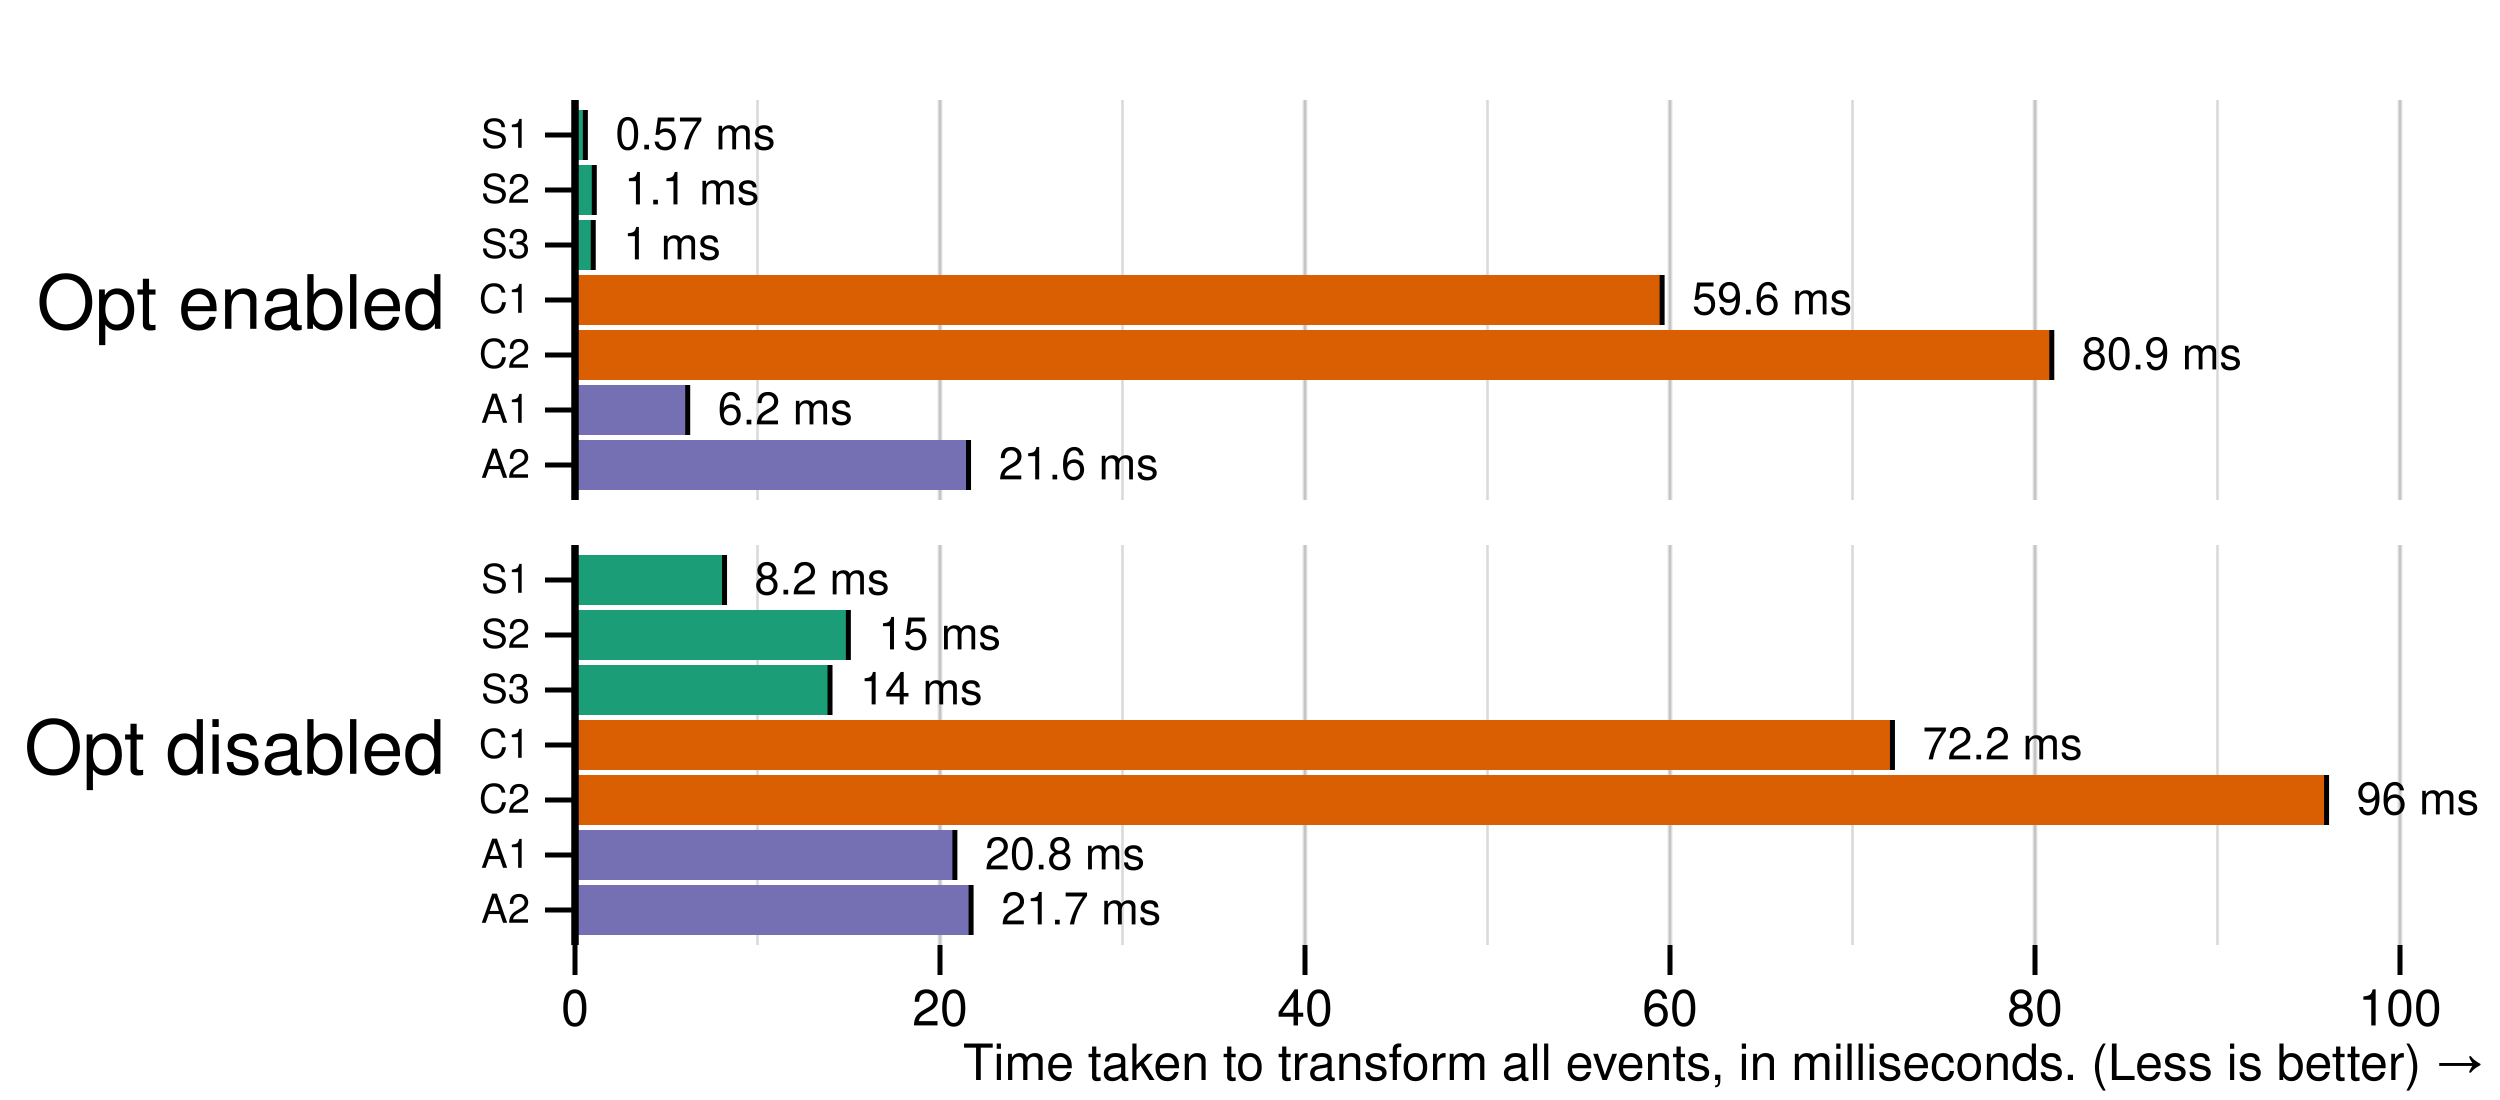
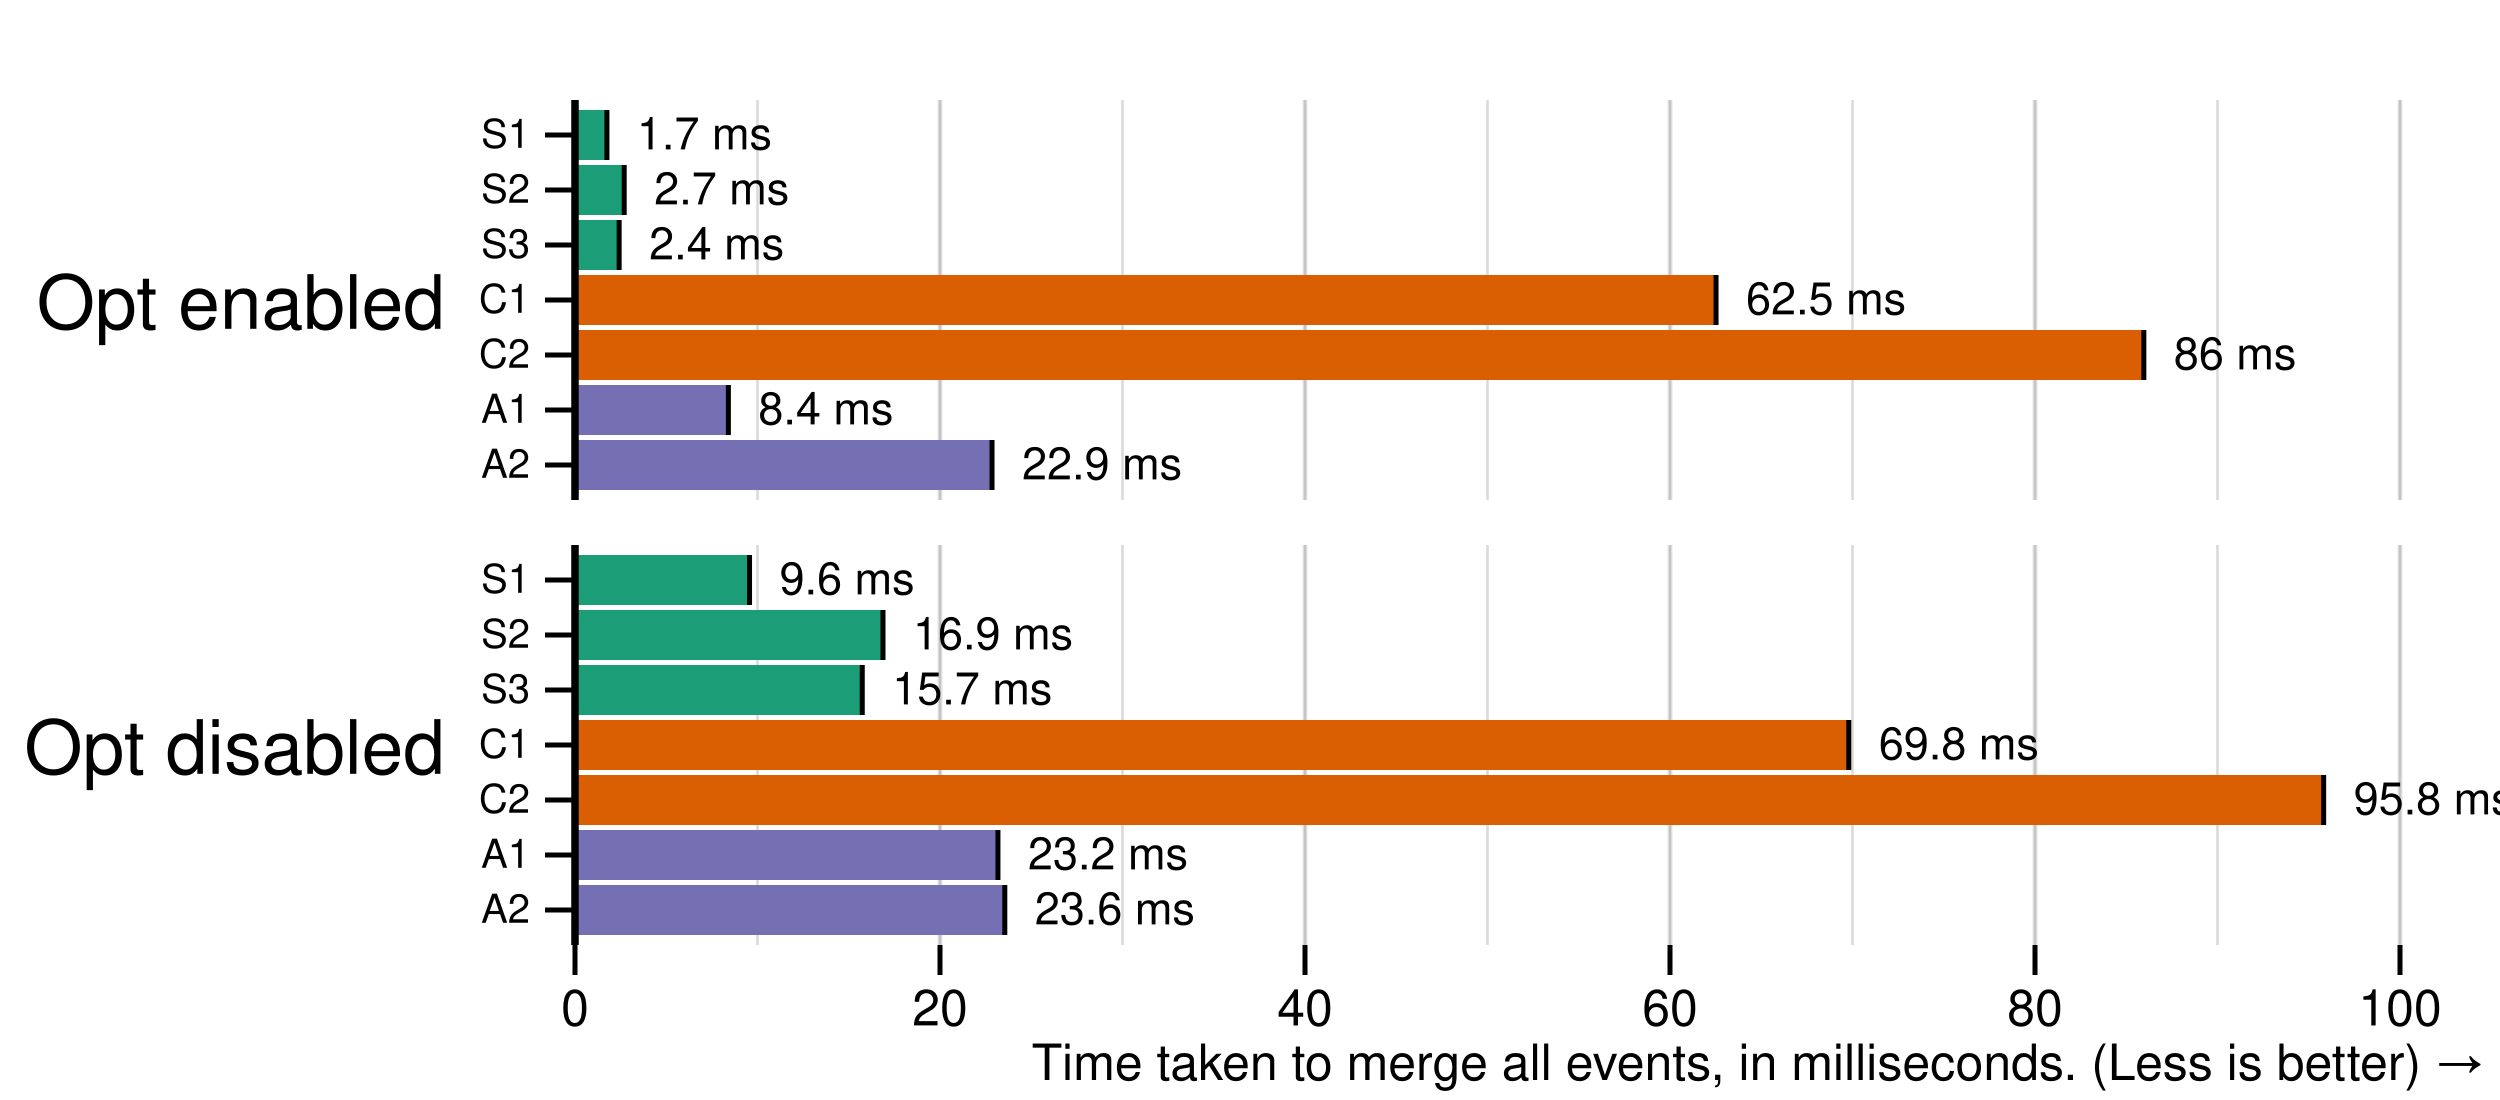
<svg xmlns="http://www.w3.org/2000/svg" class="plot-d6a7b5" fill="currentColor" font-family="system-ui, sans-serif" font-size="10" text-anchor="middle" width="500" height="220" viewBox="0 0 500 220" style="background: white; font-family: Helvetica Neue, Helvetica, Arial, sans-serif;" version="1.1">
  <style>:where(.plot-d6a7b5) {
  --plot-background: white;
  display: block;
  height: auto;
  height: intrinsic;
  max-width: 100%;
}
:where(.plot-d6a7b5 text),
:where(.plot-d6a7b5 tspan) {
  white-space: pre;
}</style>
  <g aria-label="x-grid" aria-hidden="true">
    <g stroke="currentColor" stroke-opacity="0.1" transform="translate(0,0)">
      <line x1="115" x2="115" y1="20" y2="100" />
      <line x1="188" x2="188" y1="20" y2="100" />
      <line x1="261" x2="261" y1="20" y2="100" />
      <line x1="334" x2="334" y1="20" y2="100" />
      <line x1="407" x2="407" y1="20" y2="100" />
      <line x1="480" x2="480" y1="20" y2="100" />
    </g>
    <g stroke="currentColor" stroke-opacity="0.1" transform="translate(0,89)">
      <line x1="115" x2="115" y1="20" y2="100" />
      <line x1="188" x2="188" y1="20" y2="100" />
      <line x1="261" x2="261" y1="20" y2="100" />
      <line x1="334" x2="334" y1="20" y2="100" />
      <line x1="407" x2="407" y1="20" y2="100" />
      <line x1="480" x2="480" y1="20" y2="100" />
    </g>
  </g>
  <g aria-label="x-axis tick" aria-hidden="true">
    <g fill="none" stroke="currentColor" transform="translate(0,89)">
      <path transform="translate(115,100)" d="M0,0L0,6" />
      <path transform="translate(188,100)" d="M0,0L0,6" />
      <path transform="translate(261,100)" d="M0,0L0,6" />
      <path transform="translate(334,100)" d="M0,0L0,6" />
      <path transform="translate(407,100)" d="M0,0L0,6" />
      <path transform="translate(480,100)" d="M0,0L0,6" />
    </g>
  </g>
  <g aria-label="x-axis tick label" transform="translate(0,9)">
    <g font-variant="tabular-nums" transform="translate(0,89)">
      <text y="0.71em" transform="translate(115,100)">0</text>
      <text y="0.71em" transform="translate(188,100)">20</text>
      <text y="0.71em" transform="translate(261,100)">40</text>
      <text y="0.71em" transform="translate(334,100)">60</text>
      <text y="0.71em" transform="translate(407,100)">80</text>
      <text y="0.71em" transform="translate(480,100)">100</text>
    </g>
  </g>
  <g aria-label="x-axis label" text-anchor="end" transform="translate(17,27)">
-     <text transform="translate(480,189)">Time taken to transform all events, in milliseconds. (Less is better) →</text>
+     <text transform="translate(480,189)">Time taken to merge all events, in milliseconds. (Less is better) →</text>
  </g>
  <g aria-label="x-grid" aria-hidden="true">
    <g stroke="currentColor" stroke-width="0.5" stroke-opacity="0.15" transform="translate(0,0)">
      <line x1="115" x2="115" y1="20" y2="100" />
      <line x1="151.5" x2="151.5" y1="20" y2="100" />
      <line x1="188" x2="188" y1="20" y2="100" />
      <line x1="224.5" x2="224.5" y1="20" y2="100" />
      <line x1="261" x2="261" y1="20" y2="100" />
      <line x1="297.5" x2="297.5" y1="20" y2="100" />
      <line x1="334" x2="334" y1="20" y2="100" />
      <line x1="370.5" x2="370.5" y1="20" y2="100" />
      <line x1="407" x2="407" y1="20" y2="100" />
      <line x1="443.5" x2="443.5" y1="20" y2="100" />
      <line x1="480" x2="480" y1="20" y2="100" />
    </g>
    <g stroke="currentColor" stroke-width="0.5" stroke-opacity="0.15" transform="translate(0,89)">
      <line x1="115" x2="115" y1="20" y2="100" />
      <line x1="151.5" x2="151.5" y1="20" y2="100" />
      <line x1="188" x2="188" y1="20" y2="100" />
      <line x1="224.5" x2="224.5" y1="20" y2="100" />
      <line x1="261" x2="261" y1="20" y2="100" />
      <line x1="297.5" x2="297.5" y1="20" y2="100" />
      <line x1="334" x2="334" y1="20" y2="100" />
      <line x1="370.5" x2="370.5" y1="20" y2="100" />
      <line x1="407" x2="407" y1="20" y2="100" />
      <line x1="443.5" x2="443.5" y1="20" y2="100" />
      <line x1="480" x2="480" y1="20" y2="100" />
    </g>
  </g>
  <g aria-label="y-axis tick" aria-hidden="true" transform="translate(0,5)">
    <g fill="none" stroke="currentColor" transform="translate(0,0)">
      <path transform="translate(115,22)" d="M0,0L-6,0" />
      <path transform="translate(115,33)" d="M0,0L-6,0" />
      <path transform="translate(115,44)" d="M0,0L-6,0" />
      <path transform="translate(115,55)" d="M0,0L-6,0" />
      <path transform="translate(115,66)" d="M0,0L-6,0" />
      <path transform="translate(115,77)" d="M0,0L-6,0" />
      <path transform="translate(115,88)" d="M0,0L-6,0" />
    </g>
    <g fill="none" stroke="currentColor" transform="translate(0,89)">
      <path transform="translate(115,22)" d="M0,0L-6,0" />
      <path transform="translate(115,33)" d="M0,0L-6,0" />
      <path transform="translate(115,44)" d="M0,0L-6,0" />
      <path transform="translate(115,55)" d="M0,0L-6,0" />
      <path transform="translate(115,66)" d="M0,0L-6,0" />
      <path transform="translate(115,77)" d="M0,0L-6,0" />
      <path transform="translate(115,88)" d="M0,0L-6,0" />
    </g>
  </g>
  <g aria-label="y-axis tick label" transform="translate(-9,5)">
    <g text-anchor="end" font-size="8" transform="translate(0,0)">
      <text y="0.32em" transform="translate(115,22)">S1</text>
      <text y="0.32em" transform="translate(115,33)">S2</text>
      <text y="0.32em" transform="translate(115,44)">S3</text>
      <text y="0.32em" transform="translate(115,55)">C1</text>
      <text y="0.32em" transform="translate(115,66)">C2</text>
      <text y="0.32em" transform="translate(115,77)">A1</text>
      <text y="0.32em" transform="translate(115,88)">A2</text>
    </g>
    <g text-anchor="end" font-size="8" transform="translate(0,89)">
      <text y="0.32em" transform="translate(115,22)">S1</text>
      <text y="0.32em" transform="translate(115,33)">S2</text>
      <text y="0.32em" transform="translate(115,44)">S3</text>
      <text y="0.32em" transform="translate(115,55)">C1</text>
      <text y="0.32em" transform="translate(115,66)">C2</text>
      <text y="0.32em" transform="translate(115,77)">A1</text>
      <text y="0.32em" transform="translate(115,88)">A2</text>
    </g>
  </g>
  <g aria-label="bar">
    <g transform="translate(0,0)">
-       <rect x="115" width="2.076" y="22" height="10" fill="#1b9e77" />
-       <rect x="115" width="3.857" y="33" height="10" fill="#1b9e77" />
-       <rect x="115" width="3.65" y="44" height="10" fill="#1b9e77" />
-       <rect x="115" width="217.422" y="55" height="10" fill="#d95f02" />
-       <rect x="115" width="295.359" y="66" height="10" fill="#d95f02" />
-       <rect x="115" width="22.542" y="77" height="10" fill="#7570b3" />
-       <rect x="115" width="78.707" y="88" height="10" fill="#7570b3" />
+       <rect x="115" width="6.384" y="22" height="10" fill="#1b9e77" />
+       <rect x="115" width="9.838" y="33" height="10" fill="#1b9e77" />
+       <rect x="115" width="8.828" y="44" height="10" fill="#1b9e77" />
+       <rect x="115" width="228.207" y="55" height="10" fill="#d95f02" />
+       <rect x="115" width="313.767" y="66" height="10" fill="#d95f02" />
+       <rect x="115" width="30.677" y="77" height="10" fill="#7570b3" />
+       <rect x="115" width="83.404" y="88" height="10" fill="#7570b3" />
    </g>
    <g transform="translate(0,89)">
-       <rect x="115" width="29.908" y="22" height="10" fill="#1b9e77" />
-       <rect x="115" width="54.671" y="33" height="10" fill="#1b9e77" />
-       <rect x="115" width="51.002" y="44" height="10" fill="#1b9e77" />
-       <rect x="115" width="263.49" y="55" height="10" fill="#d95f02" />
-       <rect x="115" width="350.316" y="66" height="10" fill="#d95f02" />
-       <rect x="115" width="75.977" y="77" height="10" fill="#7570b3" />
-       <rect x="115" width="79.217" y="88" height="10" fill="#7570b3" />
+       <rect x="115" width="34.908" y="22" height="10" fill="#1b9e77" />
+       <rect x="115" width="61.596" y="33" height="10" fill="#1b9e77" />
+       <rect x="115" width="57.45" y="44" height="10" fill="#1b9e77" />
+       <rect x="115" width="254.757" y="55" height="10" fill="#d95f02" />
+       <rect x="115" width="349.733" y="66" height="10" fill="#d95f02" />
+       <rect x="115" width="84.589" y="77" height="10" fill="#7570b3" />
+       <rect x="115" width="85.961" y="88" height="10" fill="#7570b3" />
    </g>
  </g>
  <g aria-label="fy-axis tick label" transform="translate(-26,0)">
    <g text-anchor="end" font-size="15px" transform="translate(0,0)">
      <text y="0.384em" transform="translate(115,60)">Opt enabled</text>
    </g>
    <g text-anchor="end" font-size="15px" transform="translate(0,89)">
      <text y="0.384em" transform="translate(115,60)">Opt disabled</text>
    </g>
  </g>
  <g aria-label="tick">
    <g stroke="currentColor" transform="translate(0,0)">
-       <line x1="117.076" x2="117.076" y1="22" y2="32" />
-       <line x1="118.857" x2="118.857" y1="33" y2="43" />
-       <line x1="118.65" x2="118.65" y1="44" y2="54" />
-       <line x1="332.422" x2="332.422" y1="55" y2="65" />
-       <line x1="410.359" x2="410.359" y1="66" y2="76" />
-       <line x1="137.542" x2="137.542" y1="77" y2="87" />
-       <line x1="193.707" x2="193.707" y1="88" y2="98" />
+       <line x1="121.384" x2="121.384" y1="22" y2="32" />
+       <line x1="124.838" x2="124.838" y1="33" y2="43" />
+       <line x1="123.828" x2="123.828" y1="44" y2="54" />
+       <line x1="343.207" x2="343.207" y1="55" y2="65" />
+       <line x1="428.767" x2="428.767" y1="66" y2="76" />
+       <line x1="145.677" x2="145.677" y1="77" y2="87" />
+       <line x1="198.404" x2="198.404" y1="88" y2="98" />
    </g>
    <g stroke="currentColor" transform="translate(0,89)">
-       <line x1="144.908" x2="144.908" y1="22" y2="32" />
-       <line x1="169.671" x2="169.671" y1="33" y2="43" />
-       <line x1="166.002" x2="166.002" y1="44" y2="54" />
-       <line x1="378.49" x2="378.49" y1="55" y2="65" />
-       <line x1="465.316" x2="465.316" y1="66" y2="76" />
-       <line x1="190.977" x2="190.977" y1="77" y2="87" />
-       <line x1="194.217" x2="194.217" y1="88" y2="98" />
+       <line x1="149.908" x2="149.908" y1="22" y2="32" />
+       <line x1="176.596" x2="176.596" y1="33" y2="43" />
+       <line x1="172.45" x2="172.45" y1="44" y2="54" />
+       <line x1="369.757" x2="369.757" y1="55" y2="65" />
+       <line x1="464.733" x2="464.733" y1="66" y2="76" />
+       <line x1="199.589" x2="199.589" y1="77" y2="87" />
+       <line x1="200.961" x2="200.961" y1="88" y2="98" />
    </g>
  </g>
  <g aria-label="text" transform="translate(6,5)">
    <g fill="black" text-anchor="start" font-size="9" transform="translate(0,0)">
-       <text y="0.32em" transform="translate(117.0764,22)">0.57 ms</text>
-       <text y="0.32em" transform="translate(118.857,33)">1.1 ms</text>
-       <text y="0.32em" transform="translate(118.6501,44)">1 ms</text>
-       <text y="0.32em" transform="translate(332.4218,55)">59.6 ms</text>
-       <text y="0.32em" transform="translate(410.3591,66)">80.9 ms</text>
-       <text y="0.32em" transform="translate(137.542,77)">6.2 ms</text>
-       <text y="0.32em" transform="translate(193.7072,88)">21.6 ms</text>
+       <text y="0.32em" transform="translate(121.3841,22)">1.7 ms</text>
+       <text y="0.32em" transform="translate(124.8384,33)">2.7 ms</text>
+       <text y="0.32em" transform="translate(123.8276,44)">2.4 ms</text>
+       <text y="0.32em" transform="translate(343.2067,55)">62.5 ms</text>
+       <text y="0.32em" transform="translate(428.7667,66)">86 ms</text>
+       <text y="0.32em" transform="translate(145.6772,77)">8.4 ms</text>
+       <text y="0.32em" transform="translate(198.4036,88)">22.9 ms</text>
    </g>
    <g fill="black" text-anchor="start" font-size="9" transform="translate(0,89)">
-       <text y="0.32em" transform="translate(144.9085,22)">8.2 ms</text>
-       <text y="0.32em" transform="translate(169.6705,33)">15 ms</text>
-       <text y="0.32em" transform="translate(166.0015,44)">14 ms</text>
-       <text y="0.32em" transform="translate(378.4903,55)">72.2 ms</text>
-       <text y="0.32em" transform="translate(465.3165,66)">96 ms</text>
-       <text y="0.32em" transform="translate(190.9767,77)">20.8 ms</text>
-       <text y="0.32em" transform="translate(194.2167,88)">21.7 ms</text>
+       <text y="0.32em" transform="translate(149.9078,22)">9.6 ms</text>
+       <text y="0.32em" transform="translate(176.5962,33)">16.9 ms</text>
+       <text y="0.32em" transform="translate(172.4503,44)">15.7 ms</text>
+       <text y="0.32em" transform="translate(369.7575,55)">69.8 ms</text>
+       <text y="0.32em" transform="translate(464.7331,66)">95.8 ms</text>
+       <text y="0.32em" transform="translate(199.5895,77)">23.2 ms</text>
+       <text y="0.32em" transform="translate(200.9609,88)">23.6 ms</text>
    </g>
  </g>
  <g aria-label="rule">
    <g stroke="currentColor" stroke-width="1.5" transform="translate(0,0)">
      <line x1="115" x2="115" y1="20" y2="100" />
    </g>
    <g stroke="currentColor" stroke-width="1.5" transform="translate(0,89)">
      <line x1="115" x2="115" y1="20" y2="100" />
    </g>
  </g>
</svg>
